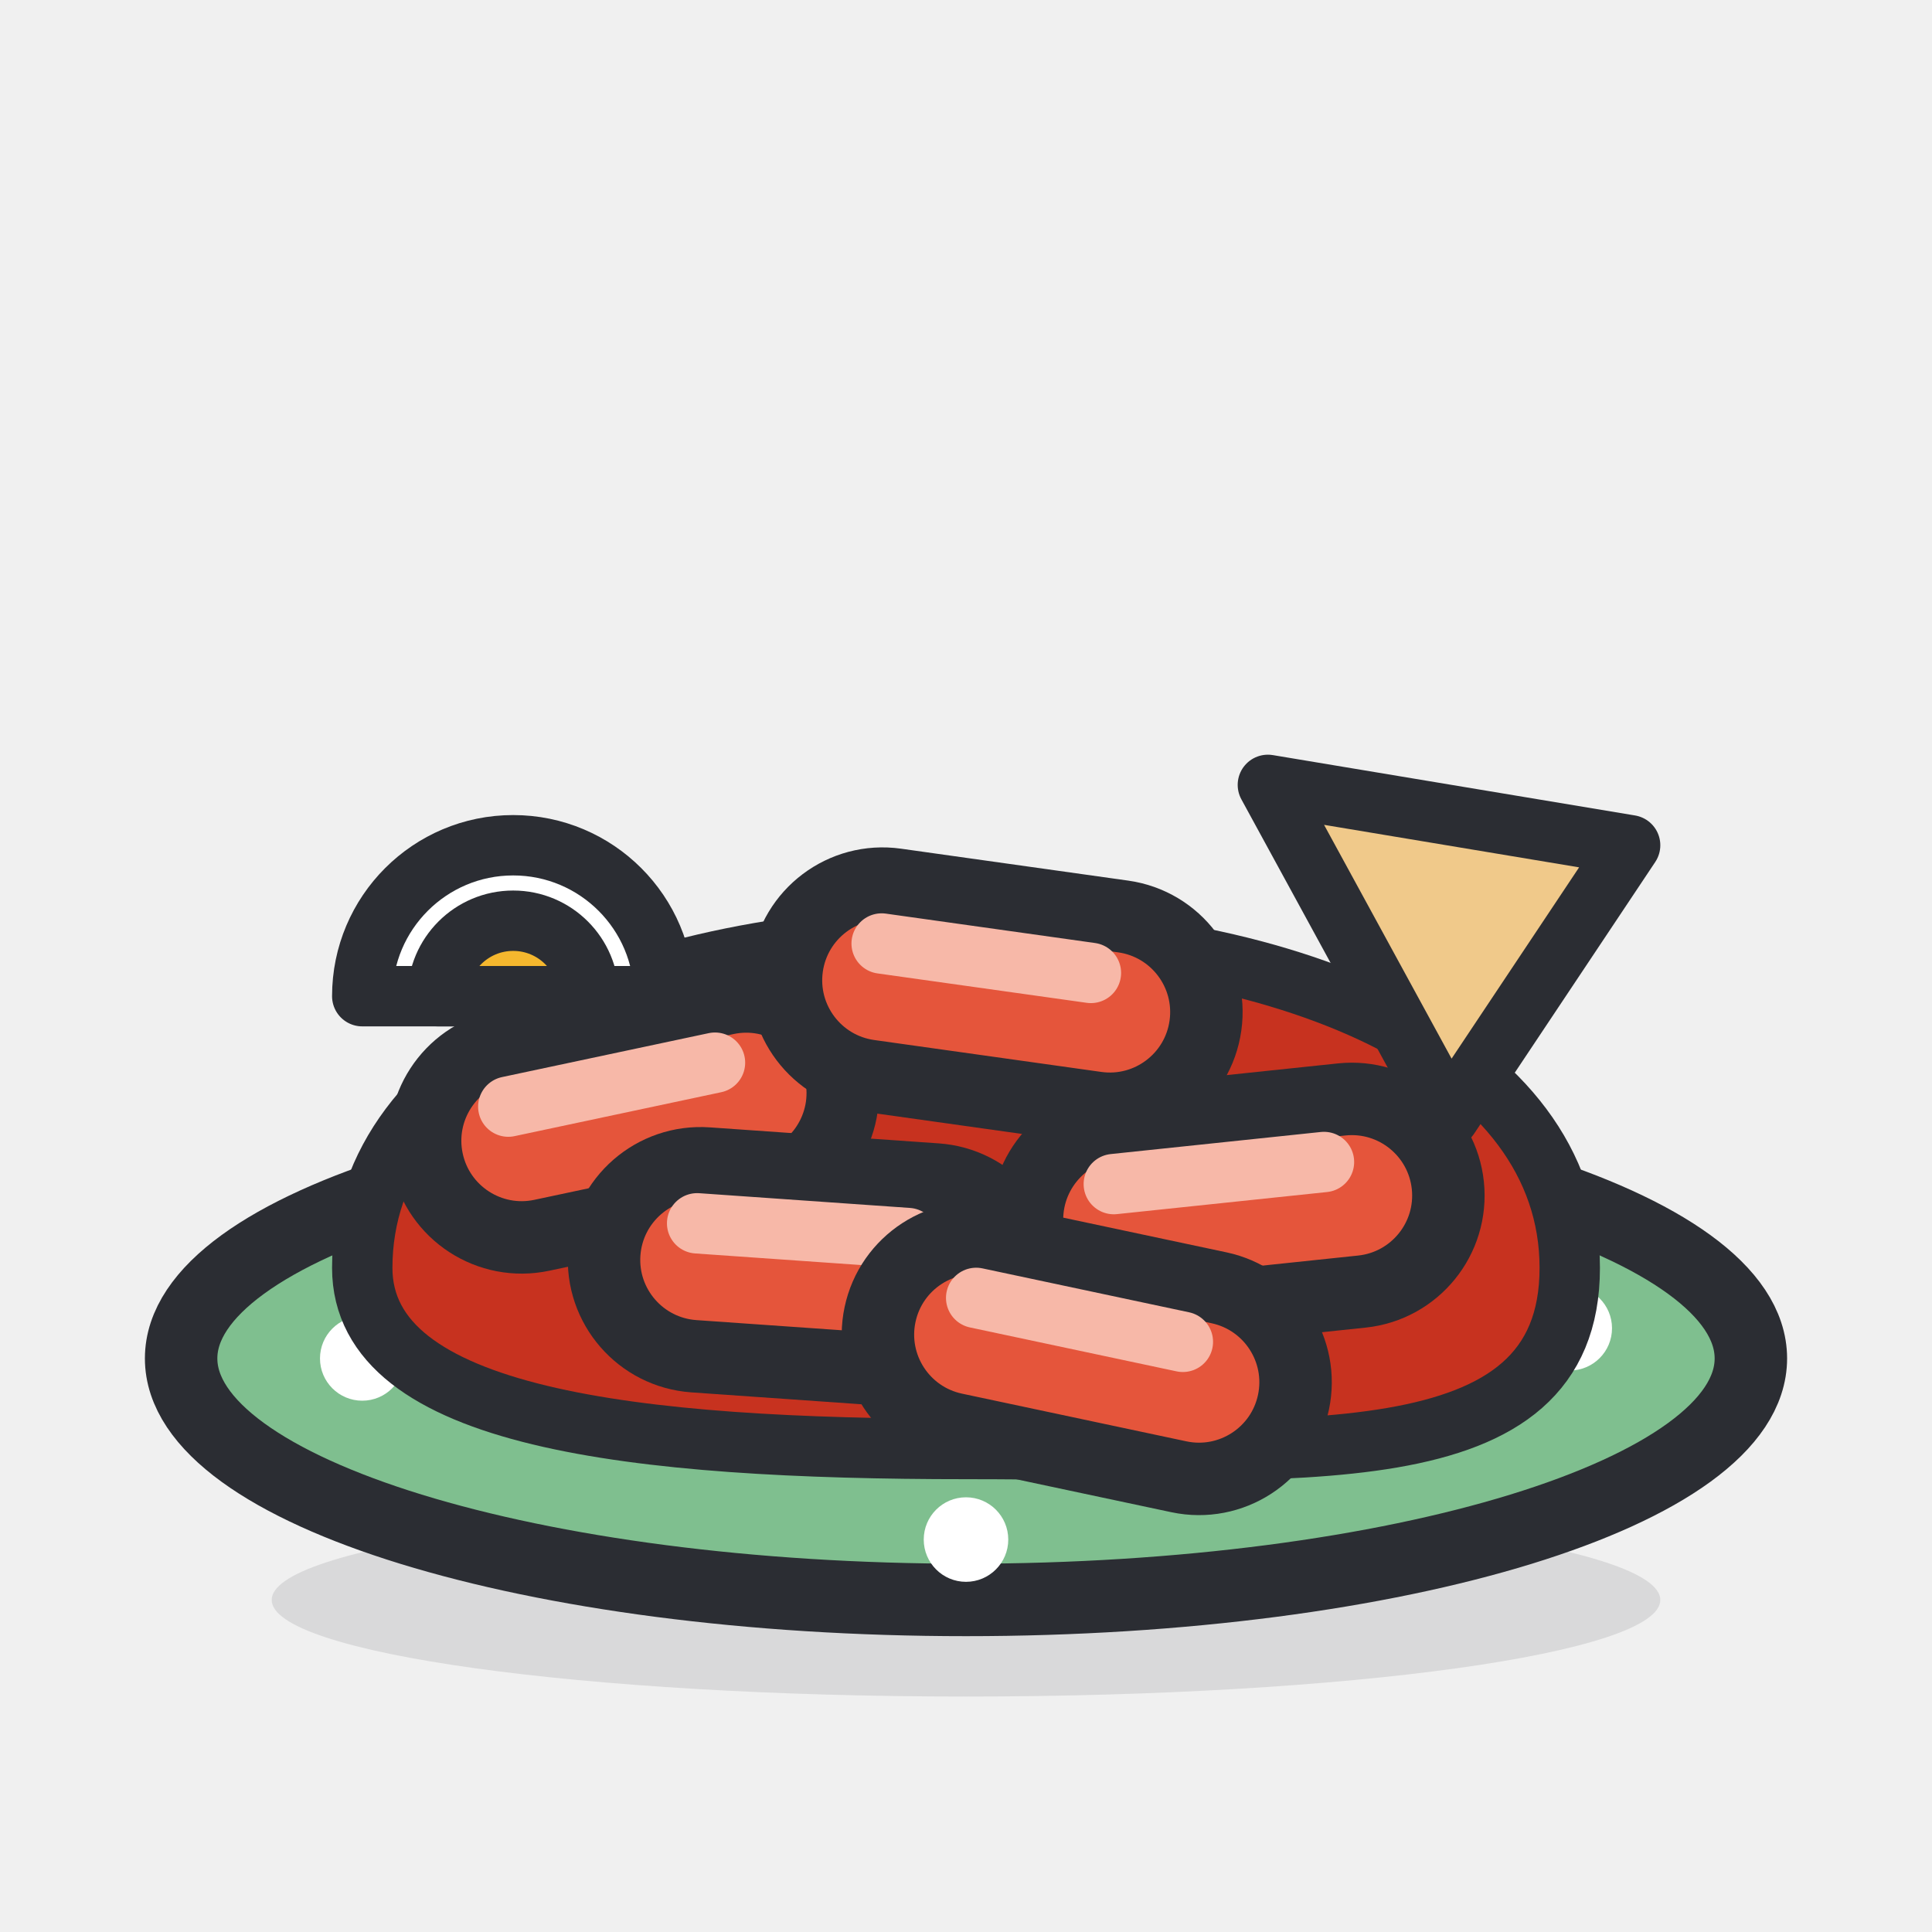
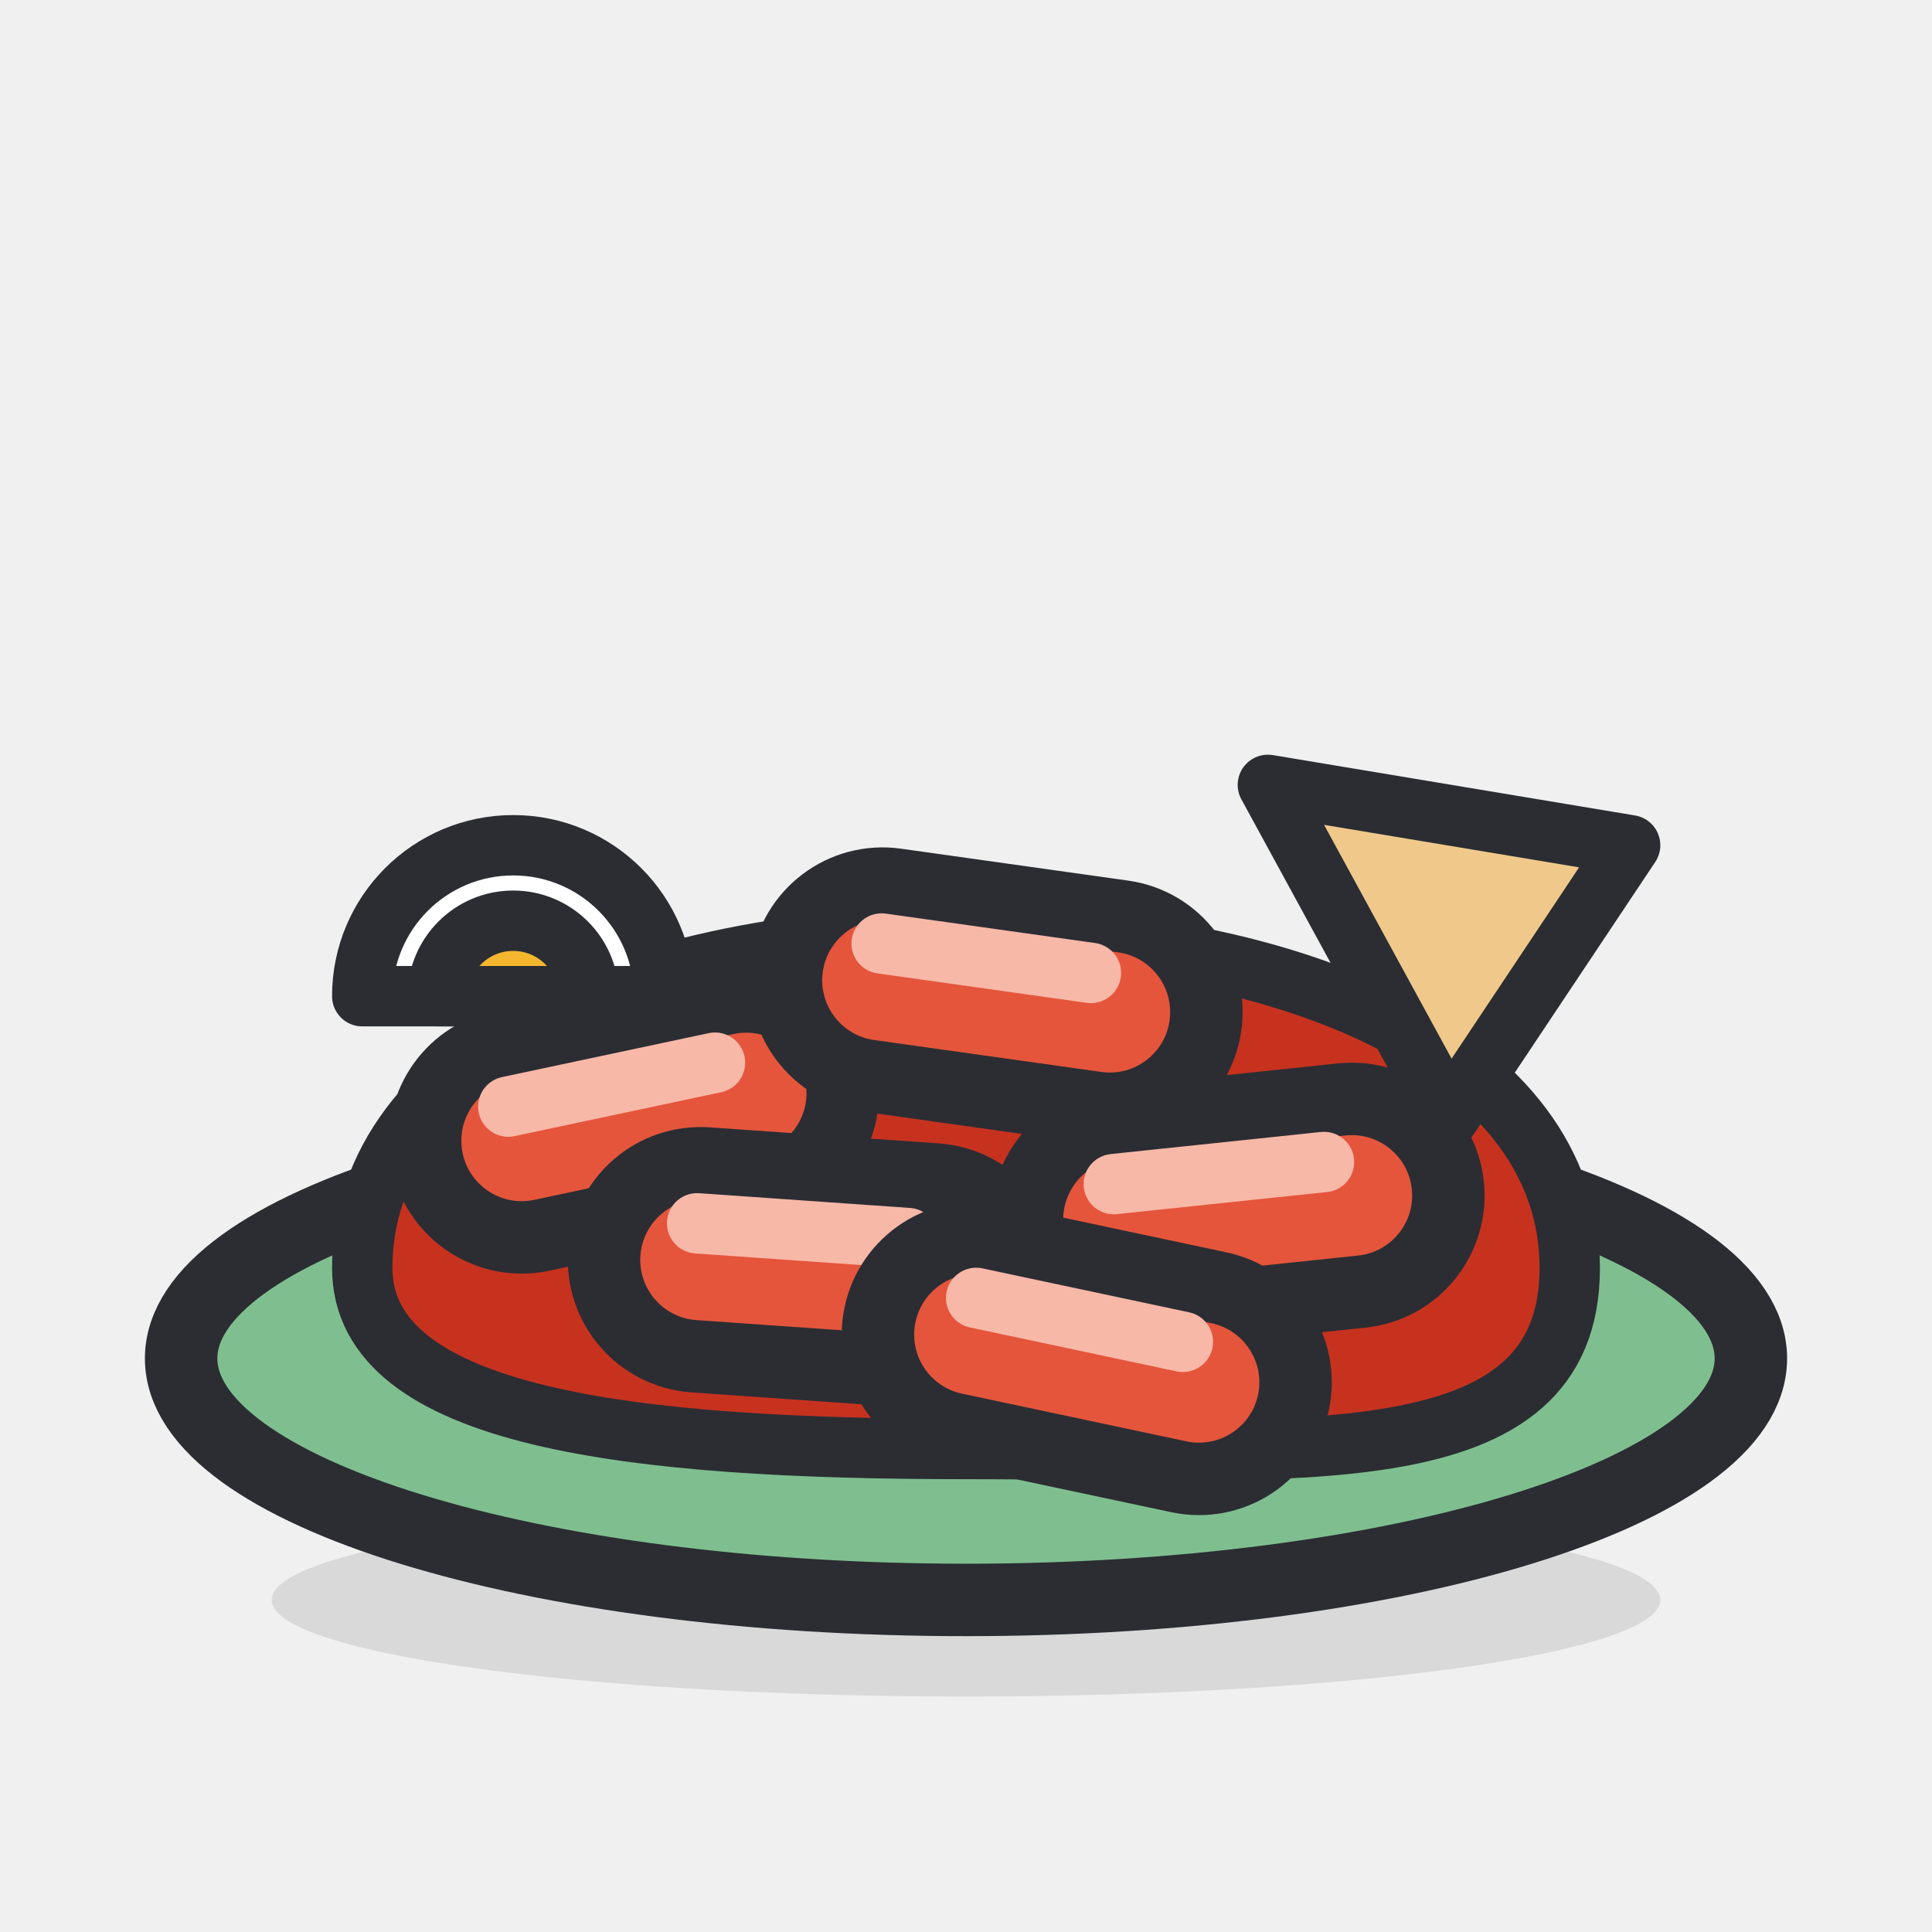
<svg xmlns="http://www.w3.org/2000/svg" viewBox="0 0 64 64">
  <ellipse cx="32" cy="53" rx="23" ry="3.2" fill="#2b2d33" opacity=".12" />
  <g fill="#7fbf8f" stroke="#2b2d33" stroke-width="2.4" stroke-linejoin="round" stroke-linecap="round">
    <ellipse cx="32" cy="45" rx="26" ry="8" />
-   </g>
-   <g fill="#ffffff">
-     <circle cx="12" cy="45" r="1.4" />
-     <circle cx="52" cy="44" r="1.4" />
-     <circle cx="32" cy="51" r="1.4" />
  </g>
  <g fill="#c7321f" stroke="#2b2d33" stroke-width="2.0" stroke-linejoin="round" stroke-linecap="round">
    <path d="M12 42c0-7 9-11 20-11s20 4 20 11-9 6-20 6-20-1-20-6z" />
  </g>
  <g transform="rotate(-12 21 37)">
    <g fill="#e5553b" stroke="#2b2d33" stroke-width="2.4" stroke-linejoin="round" stroke-linecap="round">
      <rect x="14" y="33.8" width="14" height="6.4" rx="3.2" />
    </g>
    <g fill="none" stroke="#f7b8a8" stroke-width="2" stroke-linecap="round" stroke-linejoin="round">
      <path d="M17 35.8h7" />
    </g>
  </g>
  <g transform="rotate(8 33 33)">
    <g fill="#e5553b" stroke="#2b2d33" stroke-width="2.4" stroke-linejoin="round" stroke-linecap="round">
      <rect x="26" y="29.8" width="14" height="6.4" rx="3.2" />
    </g>
    <g fill="none" stroke="#f7b8a8" stroke-width="2" stroke-linecap="round" stroke-linejoin="round">
      <path d="M29 31.8h7" />
    </g>
  </g>
  <g transform="rotate(4 27 42)">
    <g fill="#e5553b" stroke="#2b2d33" stroke-width="2.4" stroke-linejoin="round" stroke-linecap="round">
      <rect x="20" y="38.8" width="14" height="6.4" rx="3.2" />
    </g>
    <g fill="none" stroke="#f7b8a8" stroke-width="2" stroke-linecap="round" stroke-linejoin="round">
      <path d="M23 40.8h7" />
    </g>
  </g>
  <g transform="rotate(-6 41 40)">
    <g fill="#e5553b" stroke="#2b2d33" stroke-width="2.4" stroke-linejoin="round" stroke-linecap="round">
      <rect x="34" y="36.8" width="14" height="6.4" rx="3.2" />
    </g>
    <g fill="none" stroke="#f7b8a8" stroke-width="2" stroke-linecap="round" stroke-linejoin="round">
      <path d="M37 38.8h7" />
    </g>
  </g>
  <g transform="rotate(12 36 45)">
    <g fill="#e5553b" stroke="#2b2d33" stroke-width="2.4" stroke-linejoin="round" stroke-linecap="round">
      <rect x="29" y="41.8" width="14" height="6.4" rx="3.2" />
    </g>
    <g fill="none" stroke="#f7b8a8" stroke-width="2" stroke-linecap="round" stroke-linejoin="round">
      <path d="M32 43.8h7" />
    </g>
  </g>
  <g fill="#f0c98a" stroke="#2b2d33" stroke-width="2.0" stroke-linejoin="round" stroke-linecap="round">
    <path d="M42 26l12 2-6 9z" />
  </g>
  <g fill="#ffffff" stroke="#2b2d33" stroke-width="2.0" stroke-linejoin="round" stroke-linecap="round">
    <path d="M12 33a5 5 0 0 1 10 0z" />
  </g>
  <g fill="#f5b72e" stroke="#2b2d33" stroke-width="2.0" stroke-linejoin="round" stroke-linecap="round">
    <path d="M14.5 33a2.5 2.5 0 0 1 5 0z" />
  </g>
</svg>
